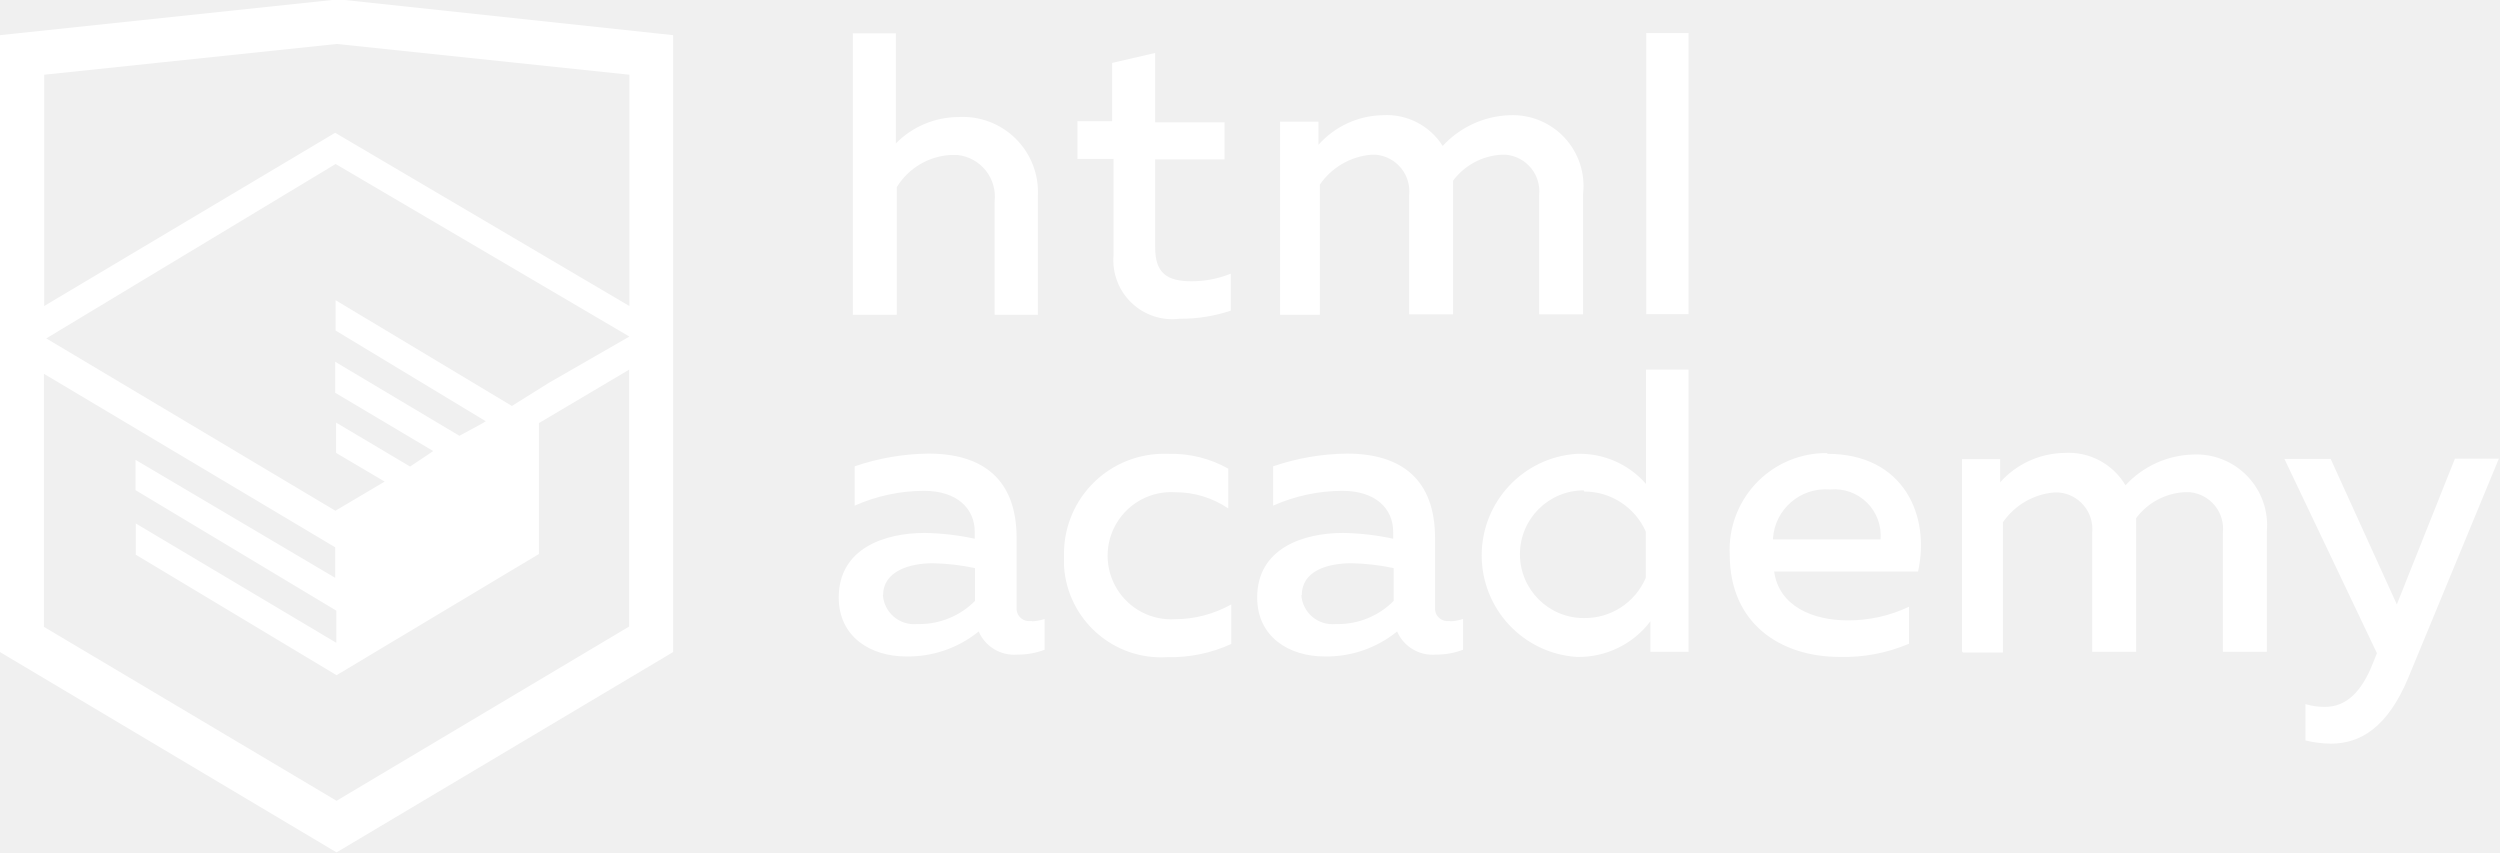
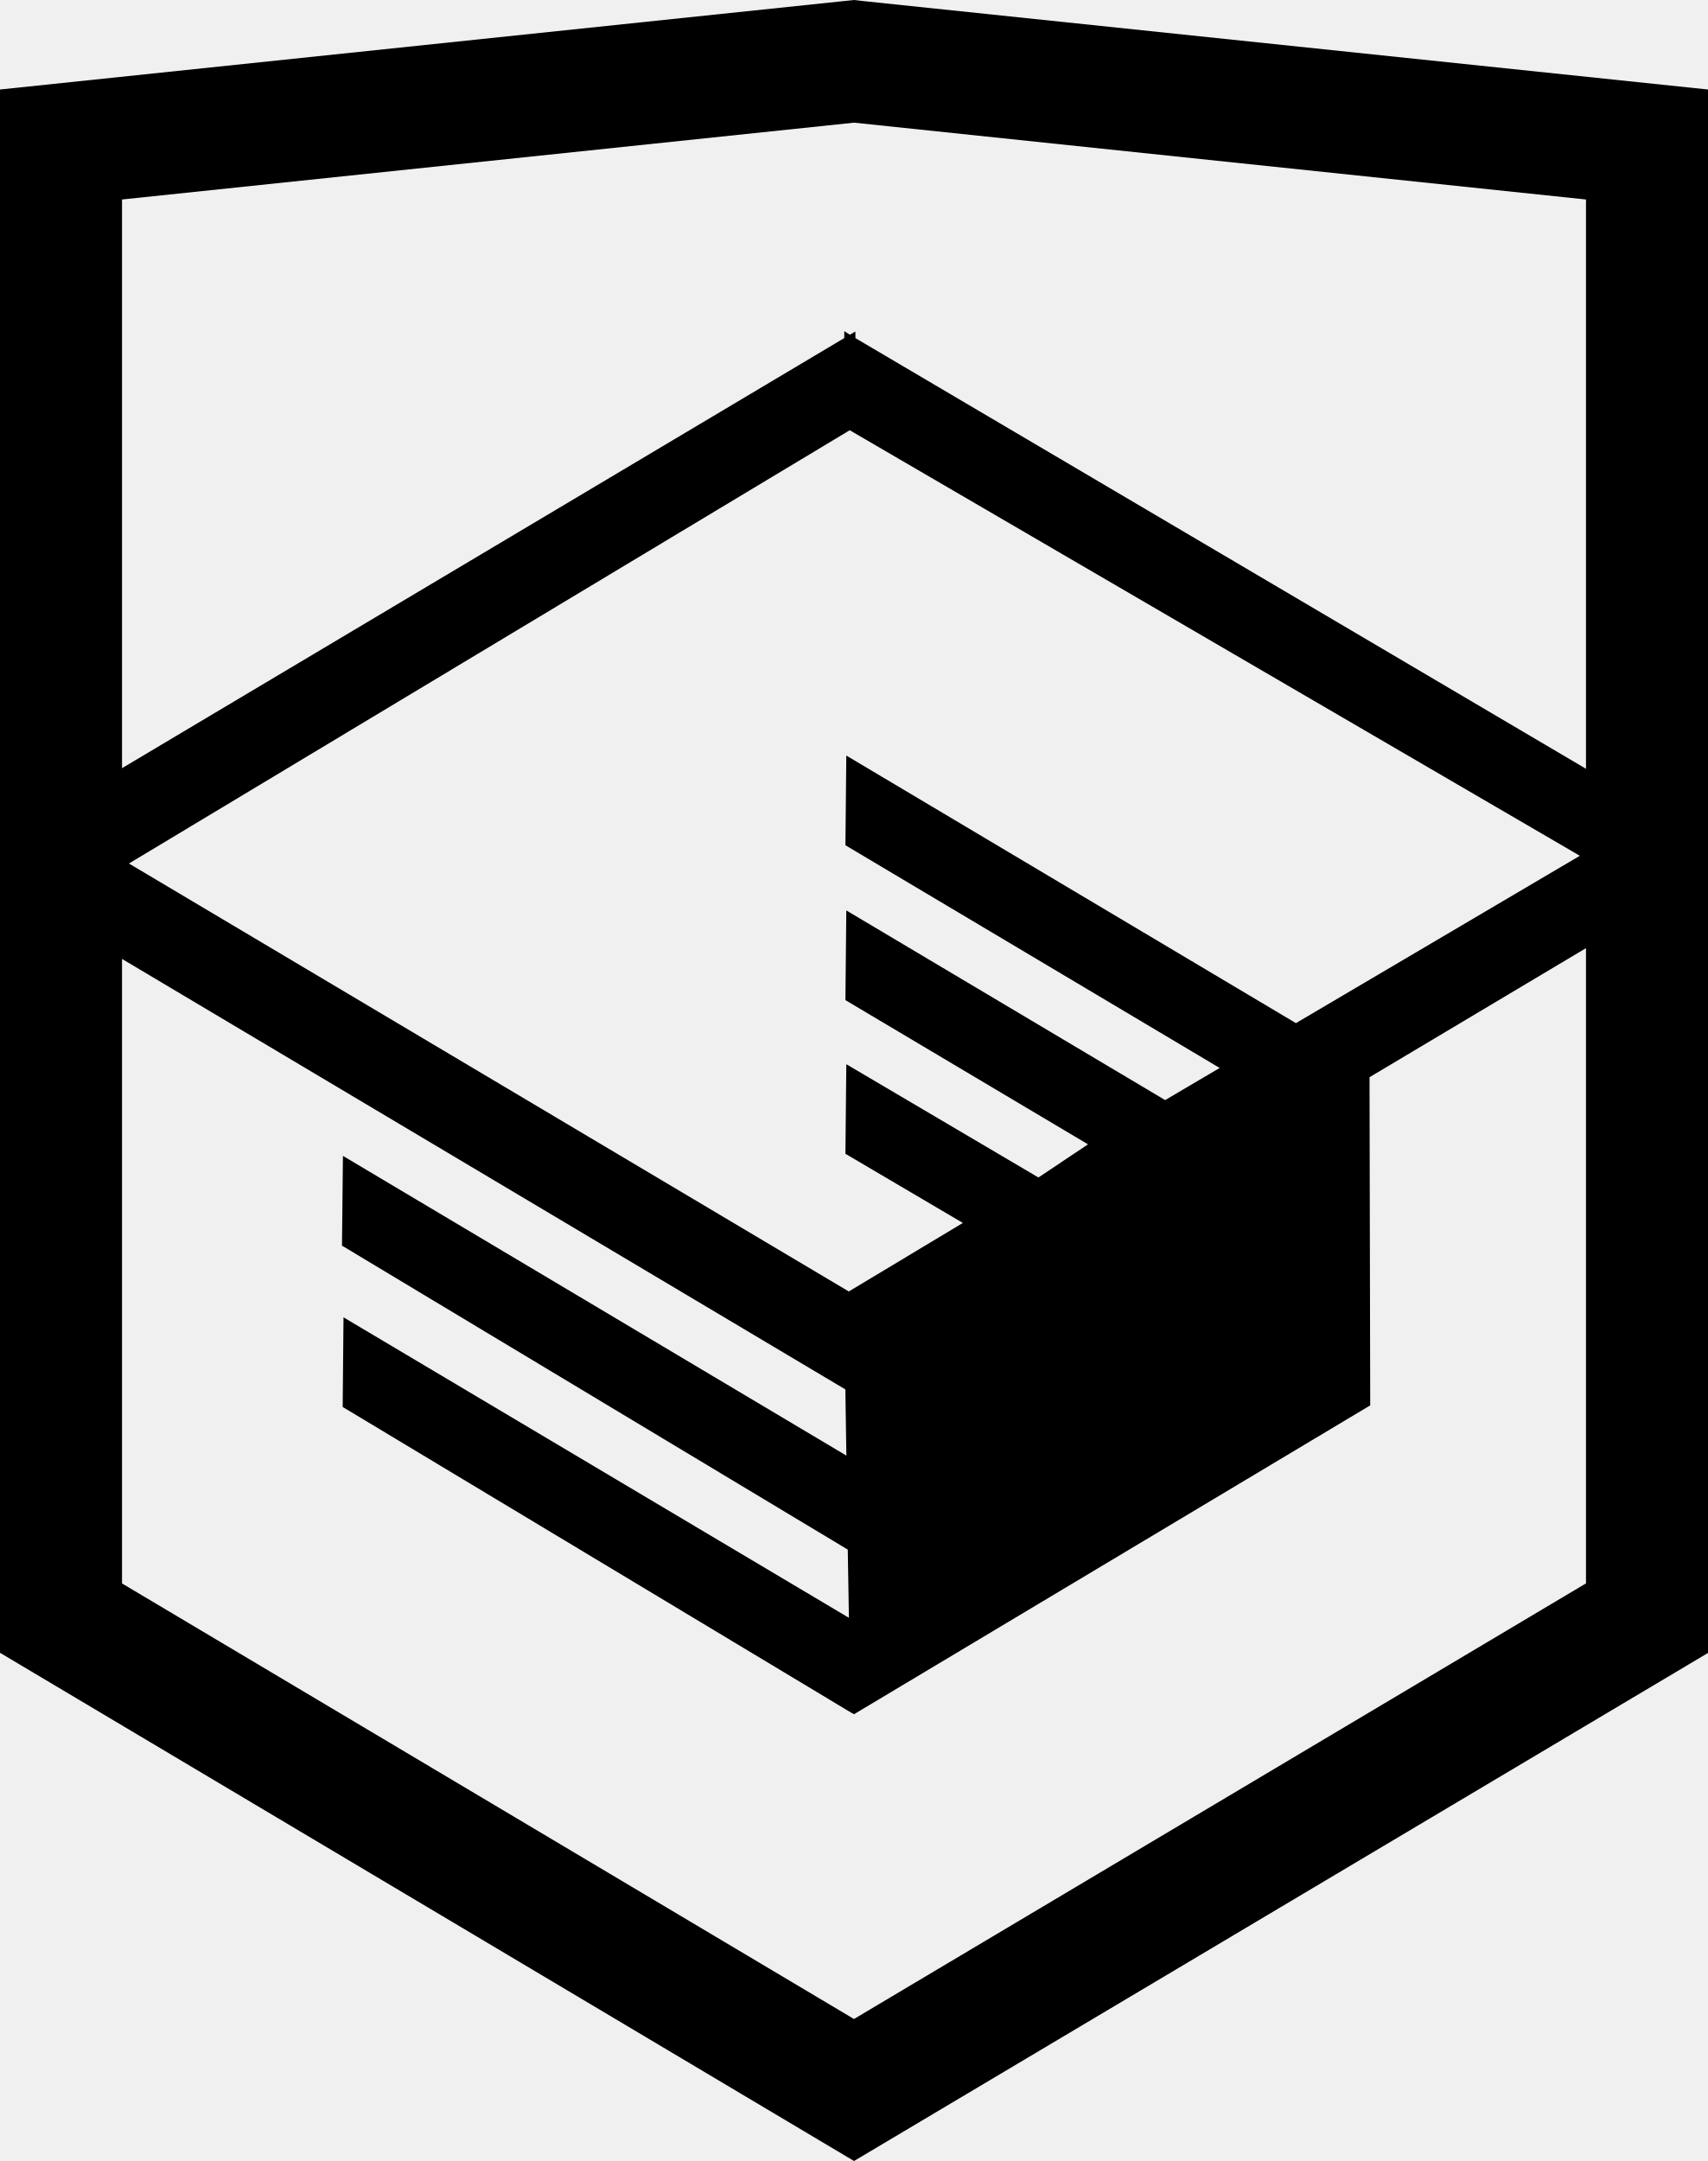
- <svg xmlns="http://www.w3.org/2000/svg" id="Layer_1" data-name="Layer 1" viewBox="0 0 108.08 36.85">
-   <path d="M44.61,26.88a2,2,0,0,0,.55-0.1v1.33a3.25,3.25,0,0,1-1.18.21,1.67,1.67,0,0,1-1.67-1,4.84,4.84,0,0,1-3.14,1.08c-1.51,0-2.91-.83-2.91-2.55,0-2.13,2-2.79,3.71-2.79a11.08,11.08,0,0,1,2.17.25v-0.3c0-1-.76-1.77-2.19-1.77a7.42,7.42,0,0,0-3,.64v-1.7a10.21,10.21,0,0,1,3.19-.55c2.36,0,3.81,1.12,3.81,3.65v3a0.54,0.54,0,0,0,.49.59h0.17Zm-6.44-1.13A1.35,1.35,0,0,0,39.63,27h0.11a3.39,3.39,0,0,0,2.41-1V24.58a9.72,9.72,0,0,0-1.81-.21c-1,0-2.16.33-2.16,1.38h0Zm12.36-6.11a5,5,0,0,1,2.57.64V22a4.08,4.08,0,0,0-2.3-.7,2.75,2.75,0,1,0,0,5.49,5,5,0,0,0,2.43-.64v1.71a6.27,6.27,0,0,1-2.76.57A4.21,4.21,0,0,1,46,24.51q0-.21,0-0.41a4.32,4.32,0,0,1,4.18-4.46h0.38Zm12.17,7.24a2,2,0,0,0,.55-0.1v1.33a3.25,3.25,0,0,1-1.18.21,1.67,1.67,0,0,1-1.67-1,4.84,4.84,0,0,1-3.14,1.08c-1.51,0-2.91-.83-2.91-2.55,0-2.13,2-2.79,3.71-2.79a11.08,11.08,0,0,1,2.17.25v-0.3c0-1-.76-1.77-2.19-1.77a7.42,7.42,0,0,0-3,.64v-1.7a10.21,10.21,0,0,1,3.19-.55c2.36,0,3.81,1.12,3.81,3.65v3a0.54,0.54,0,0,0,.49.59h0.17Zm-6.44-1.13A1.35,1.35,0,0,0,57.73,27h0.11a3.39,3.39,0,0,0,2.41-1V24.58a9.72,9.72,0,0,0-1.81-.21c-1.06,0-2.16.33-2.16,1.38h0ZM73,16V28.2H71.35V26.88a3.88,3.88,0,0,1-3.19,1.54,4.4,4.4,0,0,1,0-8.78,3.81,3.81,0,0,1,3,1.3V16H73Zm-4.53,5.22a2.76,2.76,0,1,0,0,5.52A2.86,2.86,0,0,0,71.15,25V23A2.91,2.91,0,0,0,68.49,21.27ZM79,19.64c3.31,0,4.46,2.68,3.92,5.09H76.7c0.21,1.5,1.67,2.11,3.19,2.11a6.11,6.11,0,0,0,2.64-.59v1.6a7.14,7.14,0,0,1-3,.57C77,28.42,74.78,27,74.78,24a4.18,4.18,0,0,1,4-4.39H79Zm0.09,1.54a2.28,2.28,0,0,0-2.44,2.1v0.06H81.3A2,2,0,0,0,79.13,21.18Zm5.73,7V19.87h1.65v1a3.81,3.81,0,0,1,2.78-1.27A2.86,2.86,0,0,1,91.89,21a4.12,4.12,0,0,1,2.91-1.33A3.06,3.06,0,0,1,98,23V28.2h-1.9V23.05a1.59,1.59,0,0,0-1.42-1.75H94.42a2.8,2.8,0,0,0-2.07,1.12V28.2h-1.9V23.05A1.59,1.59,0,0,0,89,21.31H88.8a3,3,0,0,0-2.21,1.29v5.63H84.86Zm21.31-8.33h1.9l-3.91,9.46c-0.9,2.17-2.09,2.86-3.35,2.86a4.76,4.76,0,0,1-1.1-.14V30.46a2.86,2.86,0,0,0,.85.12c0.9,0,1.58-.64,2.07-1.9l0.17-.42-4-8.4h2l2.86,6.29ZM38.73,1.46V6.22a3.81,3.81,0,0,1,2.7-1.14,3.25,3.25,0,0,1,3.44,3.4v5.15H43V8.72a1.81,1.81,0,0,0-1.61-2h-0.3a2.93,2.93,0,0,0-2.32,1.39v5.52h-1.9V1.46h1.9ZM49.94,2.31v3h3V6.91h-3v3.81c0,1.1.5,1.46,1.58,1.46a4.49,4.49,0,0,0,1.69-.33v1.6A6.8,6.8,0,0,1,51,13.8a2.55,2.55,0,0,1-2.86-2.74V6.89H46.58V5.26h1.5V2.74Zm5.4,11.31V5.28H57v1A3.81,3.81,0,0,1,59.77,5a2.86,2.86,0,0,1,2.6,1.33A4.12,4.12,0,0,1,65.28,5,3.06,3.06,0,0,1,68.44,8.4v5.21h-1.9V8.46a1.59,1.59,0,0,0-1.42-1.75H64.89a2.8,2.8,0,0,0-2.07,1.12v5.78h-1.9V8.46A1.59,1.59,0,0,0,59.5,6.71H59.27A3,3,0,0,0,57.06,8v5.63H55.34ZM71.17,1.45H73V13.6H71.17V1.45ZM14.71,0H14.55L0,1.54V28.21l14.55,8.66,14.55-8.66V1.54Zm12.5,27.1L14.55,34.64,1.9,27.12V16.18l12.59,7.5V25L5.86,19.9v1.31l8.68,5.21v1.39L5.87,22.65V24l8.68,5.21,8.75-5.24V18.31L27.2,16V27.12Zm0-12.53-3.48,2-1.6,1L14.51,13v1.31L21,18.23H21l-0.14.09-1,.54-5.37-3.2V17l4.24,2.52-1,.67-3.2-1.9v1.31l2.1,1.24L14.5,22.1,2,14.65,14.51,7.11Zm0-1.32L14.49,5.76,1.91,13.25v-10L14.56,1.92,27.21,3.25v10h0Z" transform="translate(0 -0.02)" fill="#fff" />
+ <svg xmlns="http://www.w3.org/2000/svg" version="1.1" id="Layer_1" x="0px" y="0px" width="26.943px" height="34.09px" viewBox="0 0 26.943 34.09" enable-background="new 0 0 26.943 34.09" xml:space="preserve">
+   <path d="M13.62,0.017L13.472,0L0,1.412v24.661l13.473,8.017l13.43-7.99l0.042-0.025V1.412L13.62,0.017z M25.019,12.127L13.495,5.334 L13.494,5.23l-0.087,0.05l-0.088-0.056v0.109L1.925,12.118V3.147l11.548-1.212l11.547,1.212V12.127z M13.405,6.787L24.923,13.5 l-4.479,2.64l-7.093-4.221l-0.014,1.415l5.904,3.513l-0.86,0.507l-5.03-2.992l-0.014,1.415l3.827,2.275l-0.782,0.523l-3.031-1.787 l-0.014,1.413l1.853,1.091l-1.8,1.081L2.034,13.622L13.405,6.787z M1.925,15.127l11.411,6.791l0.016,1.044L5.41,18.234L5.395,19.65 l7.979,4.795l0.018,1.076l-7.973-4.74l-0.013,1.414l8.021,4.822l0.046,0.025l8.143-4.872l-0.011-5.177l3.415-2.036v10.021 L13.472,31.85L1.925,24.979V15.127z" />
</svg>
